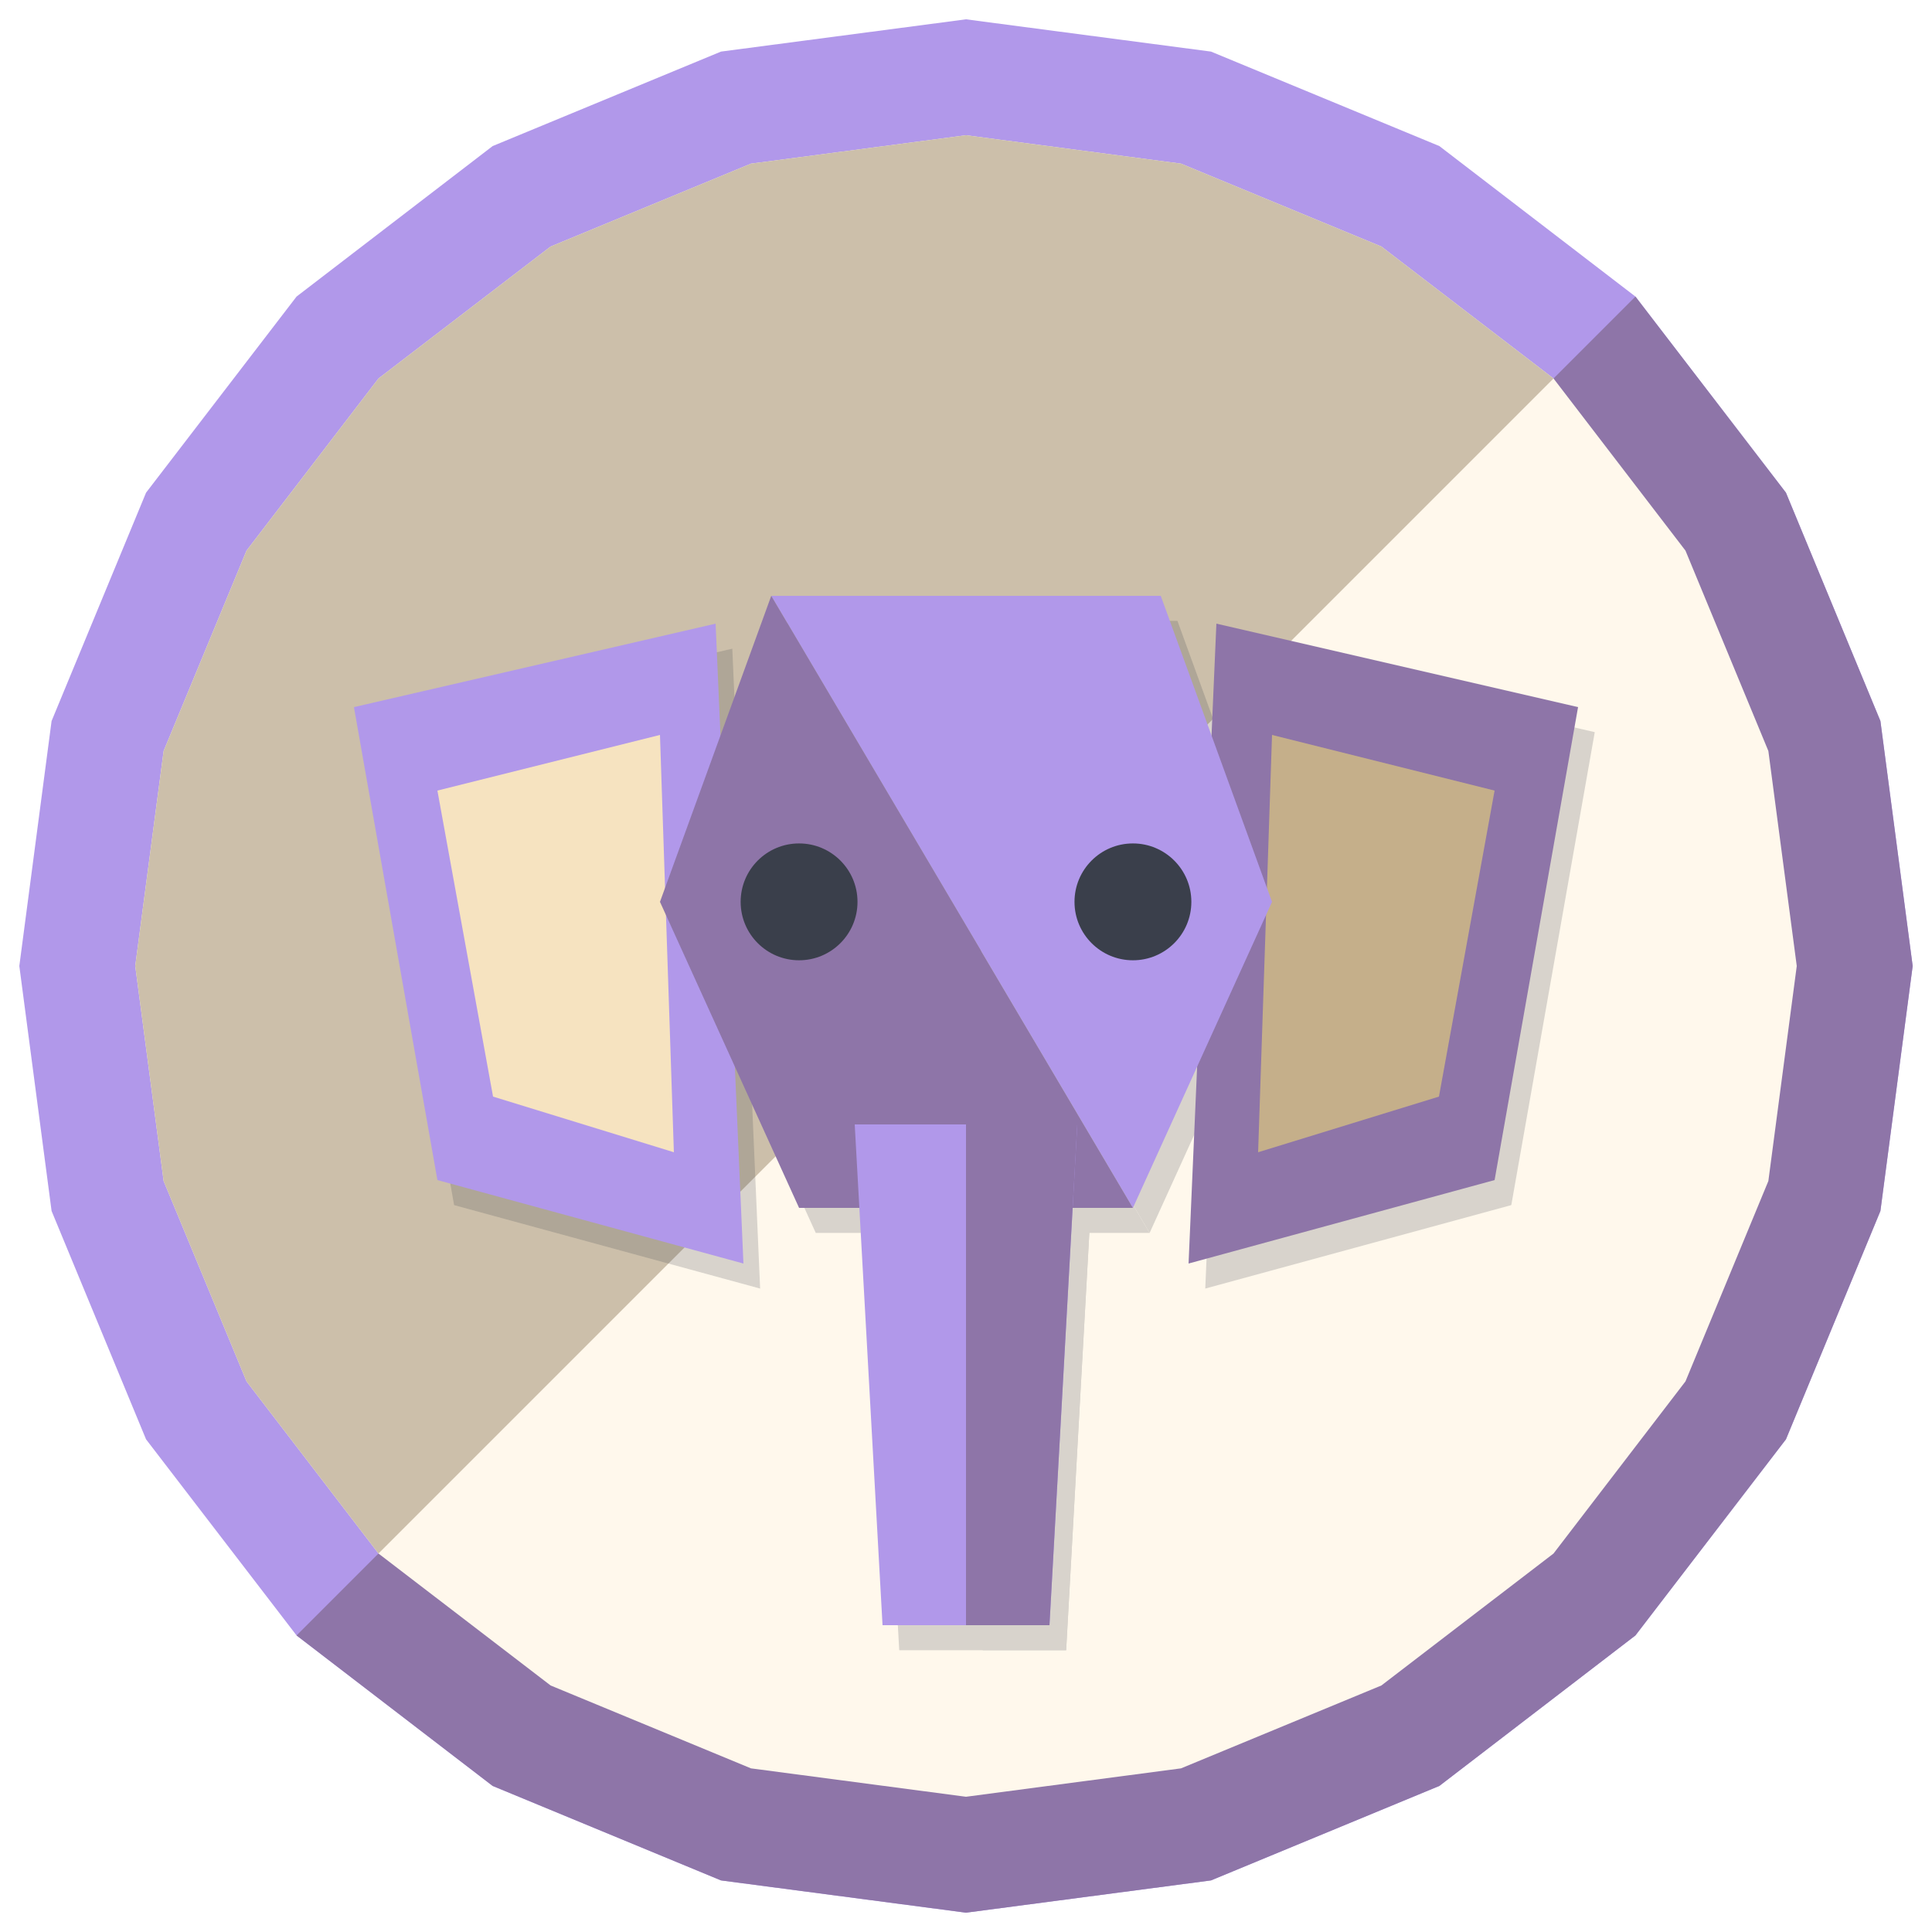
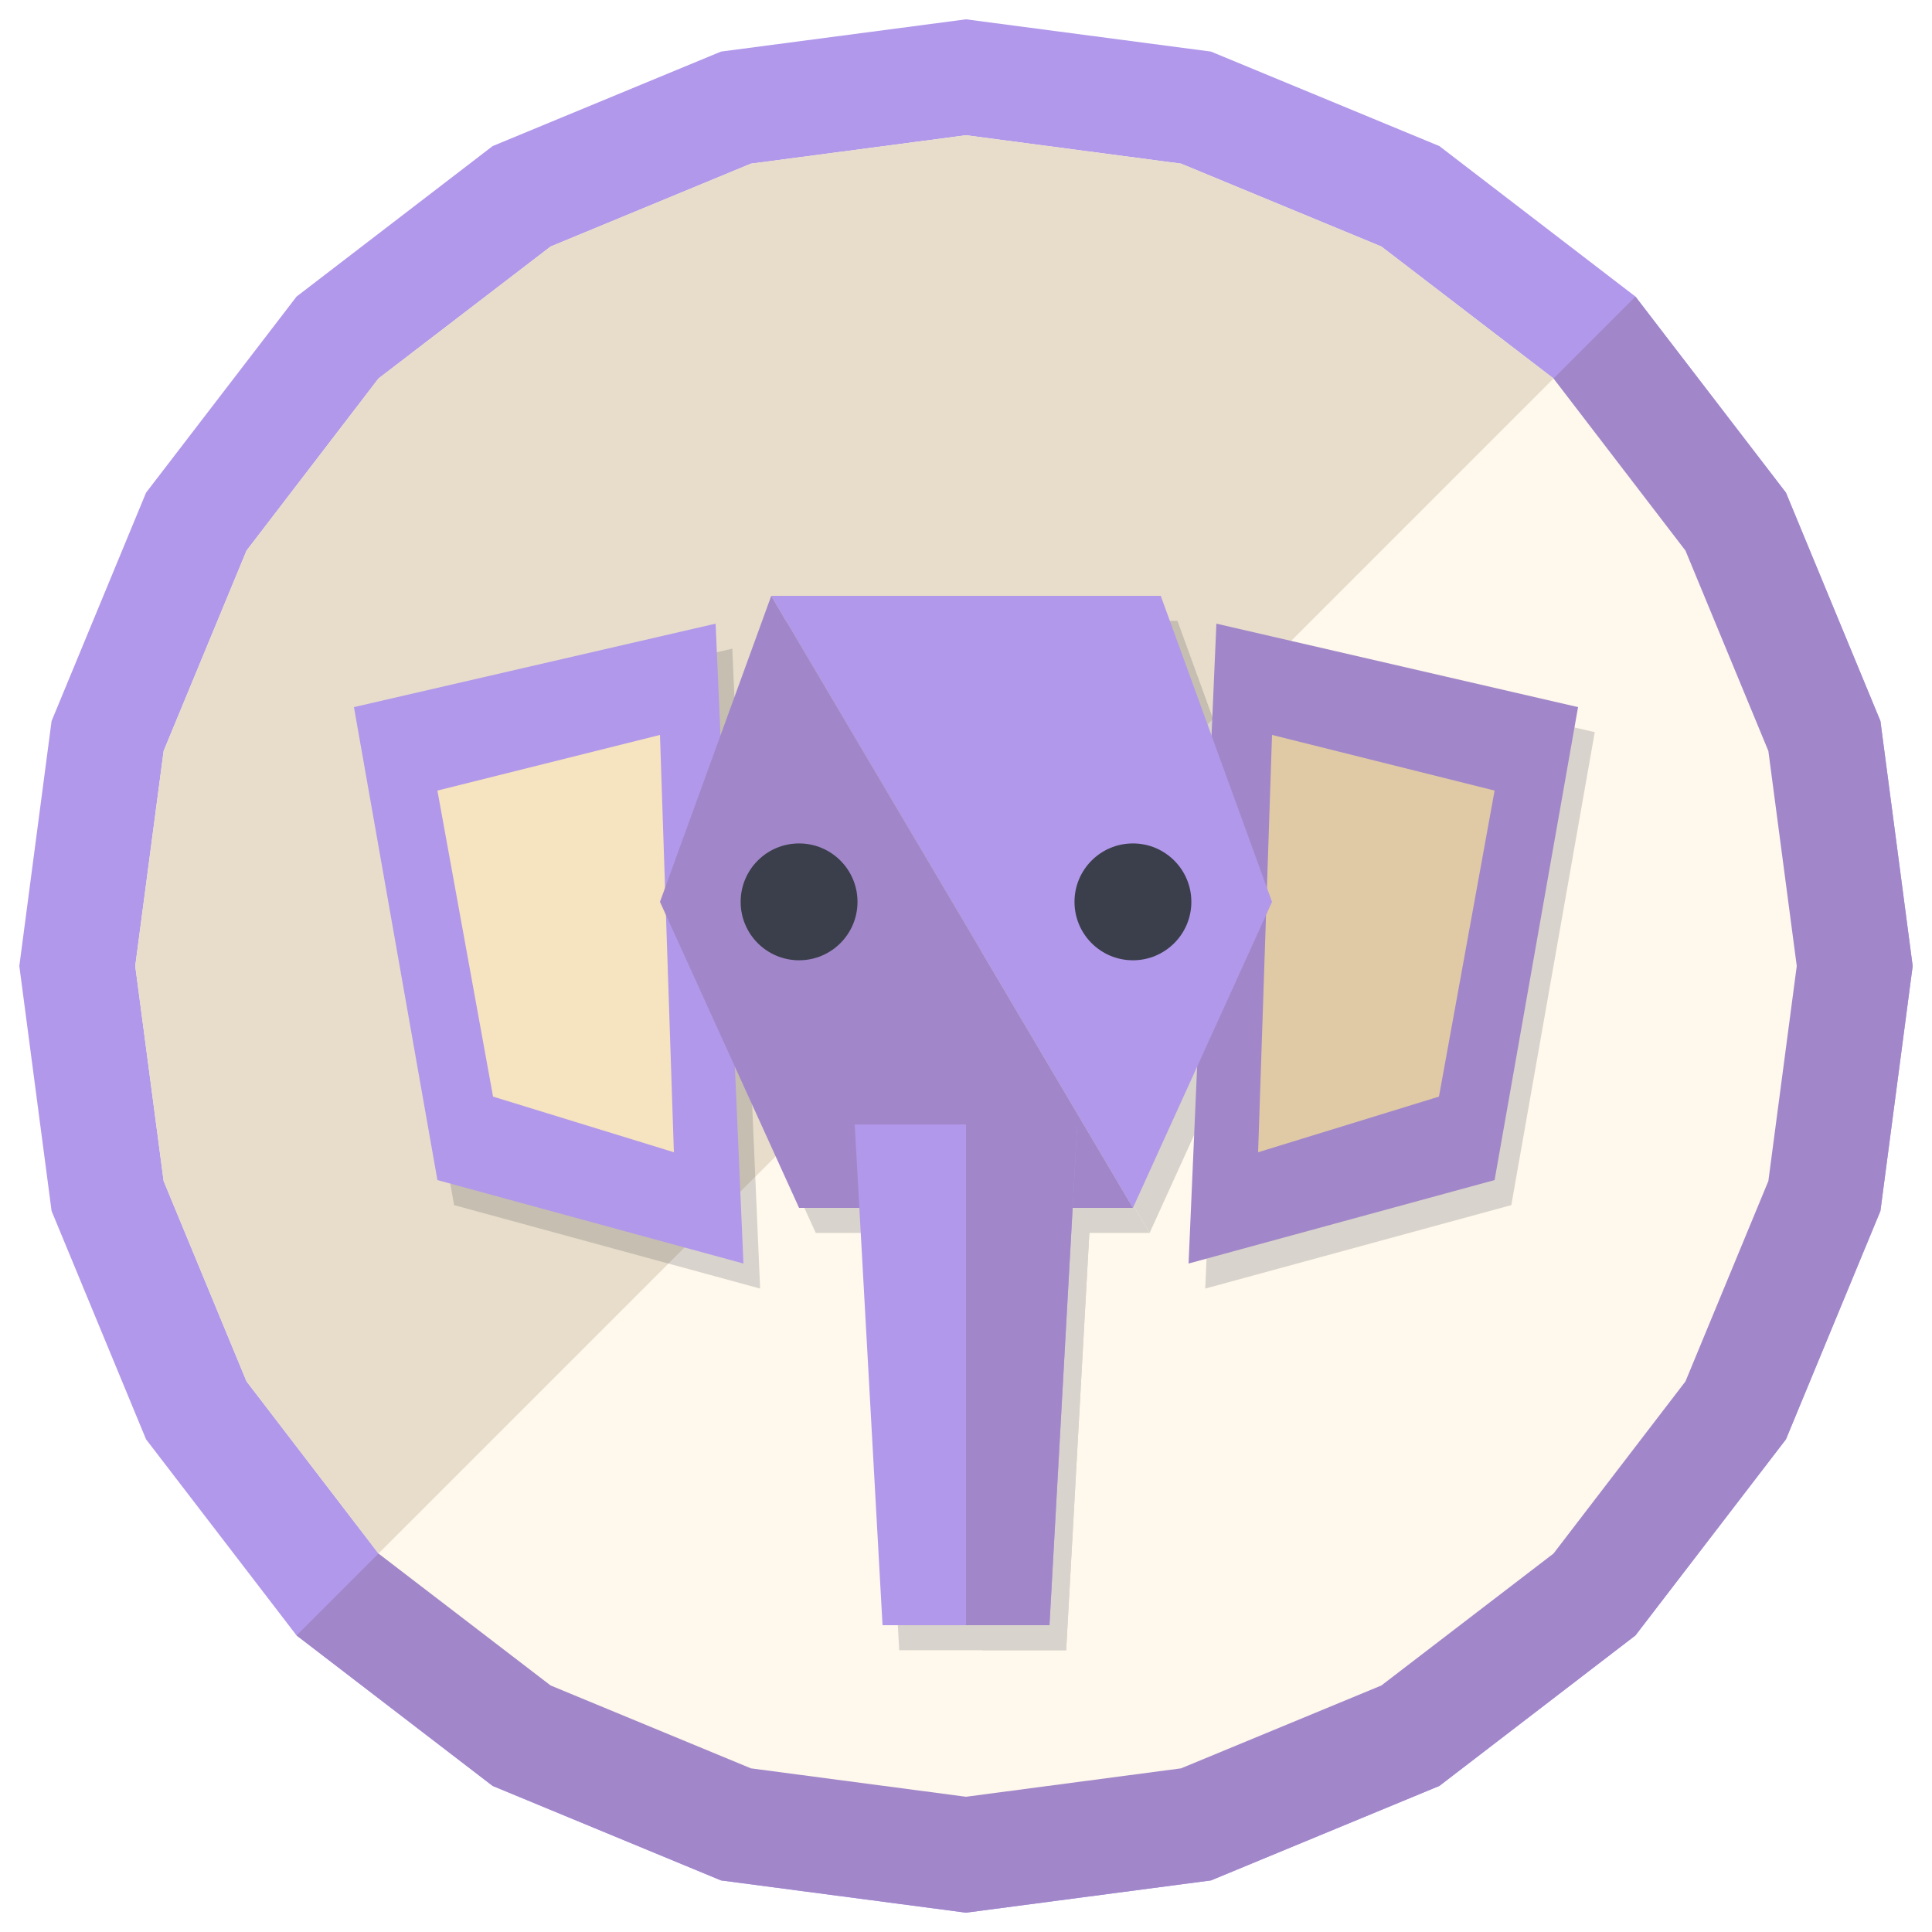
<svg xmlns="http://www.w3.org/2000/svg" width="100" height="100" viewBox="0 0 100 100">
  <polygon points="99,50 97.33,62.68 92.44,74.5 84.65,84.65 74.5,92.44 62.68,97.33 50,99 37.32,97.33 25.5,92.44 15.35,84.65 7.56,74.5 2.67,62.68 1,50 2.67,37.32 7.56,25.5 15.35,15.35 25.5,7.56 37.32,2.67 50,1 62.68,2.67 74.5,7.56 84.65,15.35 92.44,25.5 97.33,37.32" fill="#B198EA" />
-   <polygon points="99,50 97.33,62.68 92.44,74.5 84.65,84.65 74.5,92.44 62.68,97.33 50,99 37.32,97.33 25.5,92.44 15.35,84.65 15.35,84.65 84.65,15.35 92.44,25.5 97.33,37.32" fill="#8E75A8" />
+   <polygon points="99,50 97.33,62.68 92.44,74.5 84.65,84.65 74.5,92.44 62.68,97.33 50,99 37.32,97.33 25.5,92.44 15.35,84.65 15.35,84.65 84.65,15.35 92.44,25.5 97.33,37.32" fill="#A187C9" />
  <polygon points="93,50 91.53,61.13 87.24,71.5 80.41,80.41 71.5,87.24 61.13,91.53 50,93 38.87,91.53 28.5,87.24 19.59,80.41 12.76,71.5 8.47,61.13 7,50 8.47,38.87 12.76,28.5 19.59,19.59 28.5,12.76 38.87,8.47 50,7 61.13,8.47 71.5,12.76 80.41,19.59 87.24,28.5 91.53,38.87" fill="#FFF8EC" />
-   <polygon points="19.59,80.41 12.76,71.5 8.47,61.13 7,50 8.47,38.87 12.76,28.5 19.59,19.59 28.5,12.76 38.87,8.47 50,7 61.13,8.47 71.5,12.76 80.41,19.59 80.41,19.59" fill="#CCBFAA" />
+   <polygon points="19.59,80.41 12.76,71.5 8.47,61.13 7,50 8.47,38.87 12.76,28.5 19.59,19.59 28.5,12.76 38.87,8.47 50,7 61.13,8.47 71.5,12.76 80.41,19.59 80.41,19.59" fill="#E8DDCB" />
  <g transform="translate(14 15) scale(0.72)">
    <g transform="translate(1.2 1.8)" opacity="0.2">
      <polygon points="6,30 32,24 34,70 12,64" fill="#3A3F4B" />
      <polygon points="94,30 68,24 66,70 88,64" fill="#3A3F4B" />
      <polygon points="12,36 28,32 29,62 16,58" fill="#3A3F4B" />
      <polygon points="88,36 72,32 71,62 84,58" fill="#3A3F4B" />
      <polygon points="36,22 64,22 72,44 62,66" fill="#3A3F4B" />
      <polygon points="62,66 38,66 28,44 36,22" fill="#3A3F4B" />
      <polygon points="42,60 58,60 56,96 44,96" fill="#3A3F4B" />
      <polygon points="50,60 58,60 56,96 50,96" fill="#3A3F4B" />
      <circle cx="38" cy="44" r="4.2" fill="#3A3F4B" />
      <circle cx="62" cy="44" r="4.2" fill="#3A3F4B" />
    </g>
    <polygon points="6,30 32,24 34,70 12,64" fill="#B198EA" />
-     <polygon points="94,30 68,24 66,70 88,64" fill="#8E75A8" />
+     <polygon points="94,30 68,24 66,70 88,64" fill="#A187C9" />
    <polygon points="12,36 28,32 29,62 16,58" fill="#F6E3C0" />
-     <polygon points="88,36 72,32 71,62 84,58" fill="#C5AF8A" />
+     <polygon points="88,36 72,32 71,62 84,58" fill="#E0CAA5" />
    <polygon points="36,22 64,22 72,44 62,66" fill="#B198EA" />
-     <polygon points="62,66 38,66 28,44 36,22" fill="#8E75A8" />
+     <polygon points="62,66 38,66 28,44 36,22" fill="#A187C9" />
    <polygon points="42,60 58,60 56,96 44,96" fill="#B198EA" />
-     <polygon points="50,60 58,60 56,96 50,96" fill="#8E75A8" />
+     <polygon points="50,60 58,60 56,96 50,96" fill="#A187C9" />
    <circle cx="38" cy="44" r="4.2" fill="#3A3F4B" />
    <circle cx="62" cy="44" r="4.2" fill="#3A3F4B" />
  </g>
</svg>
